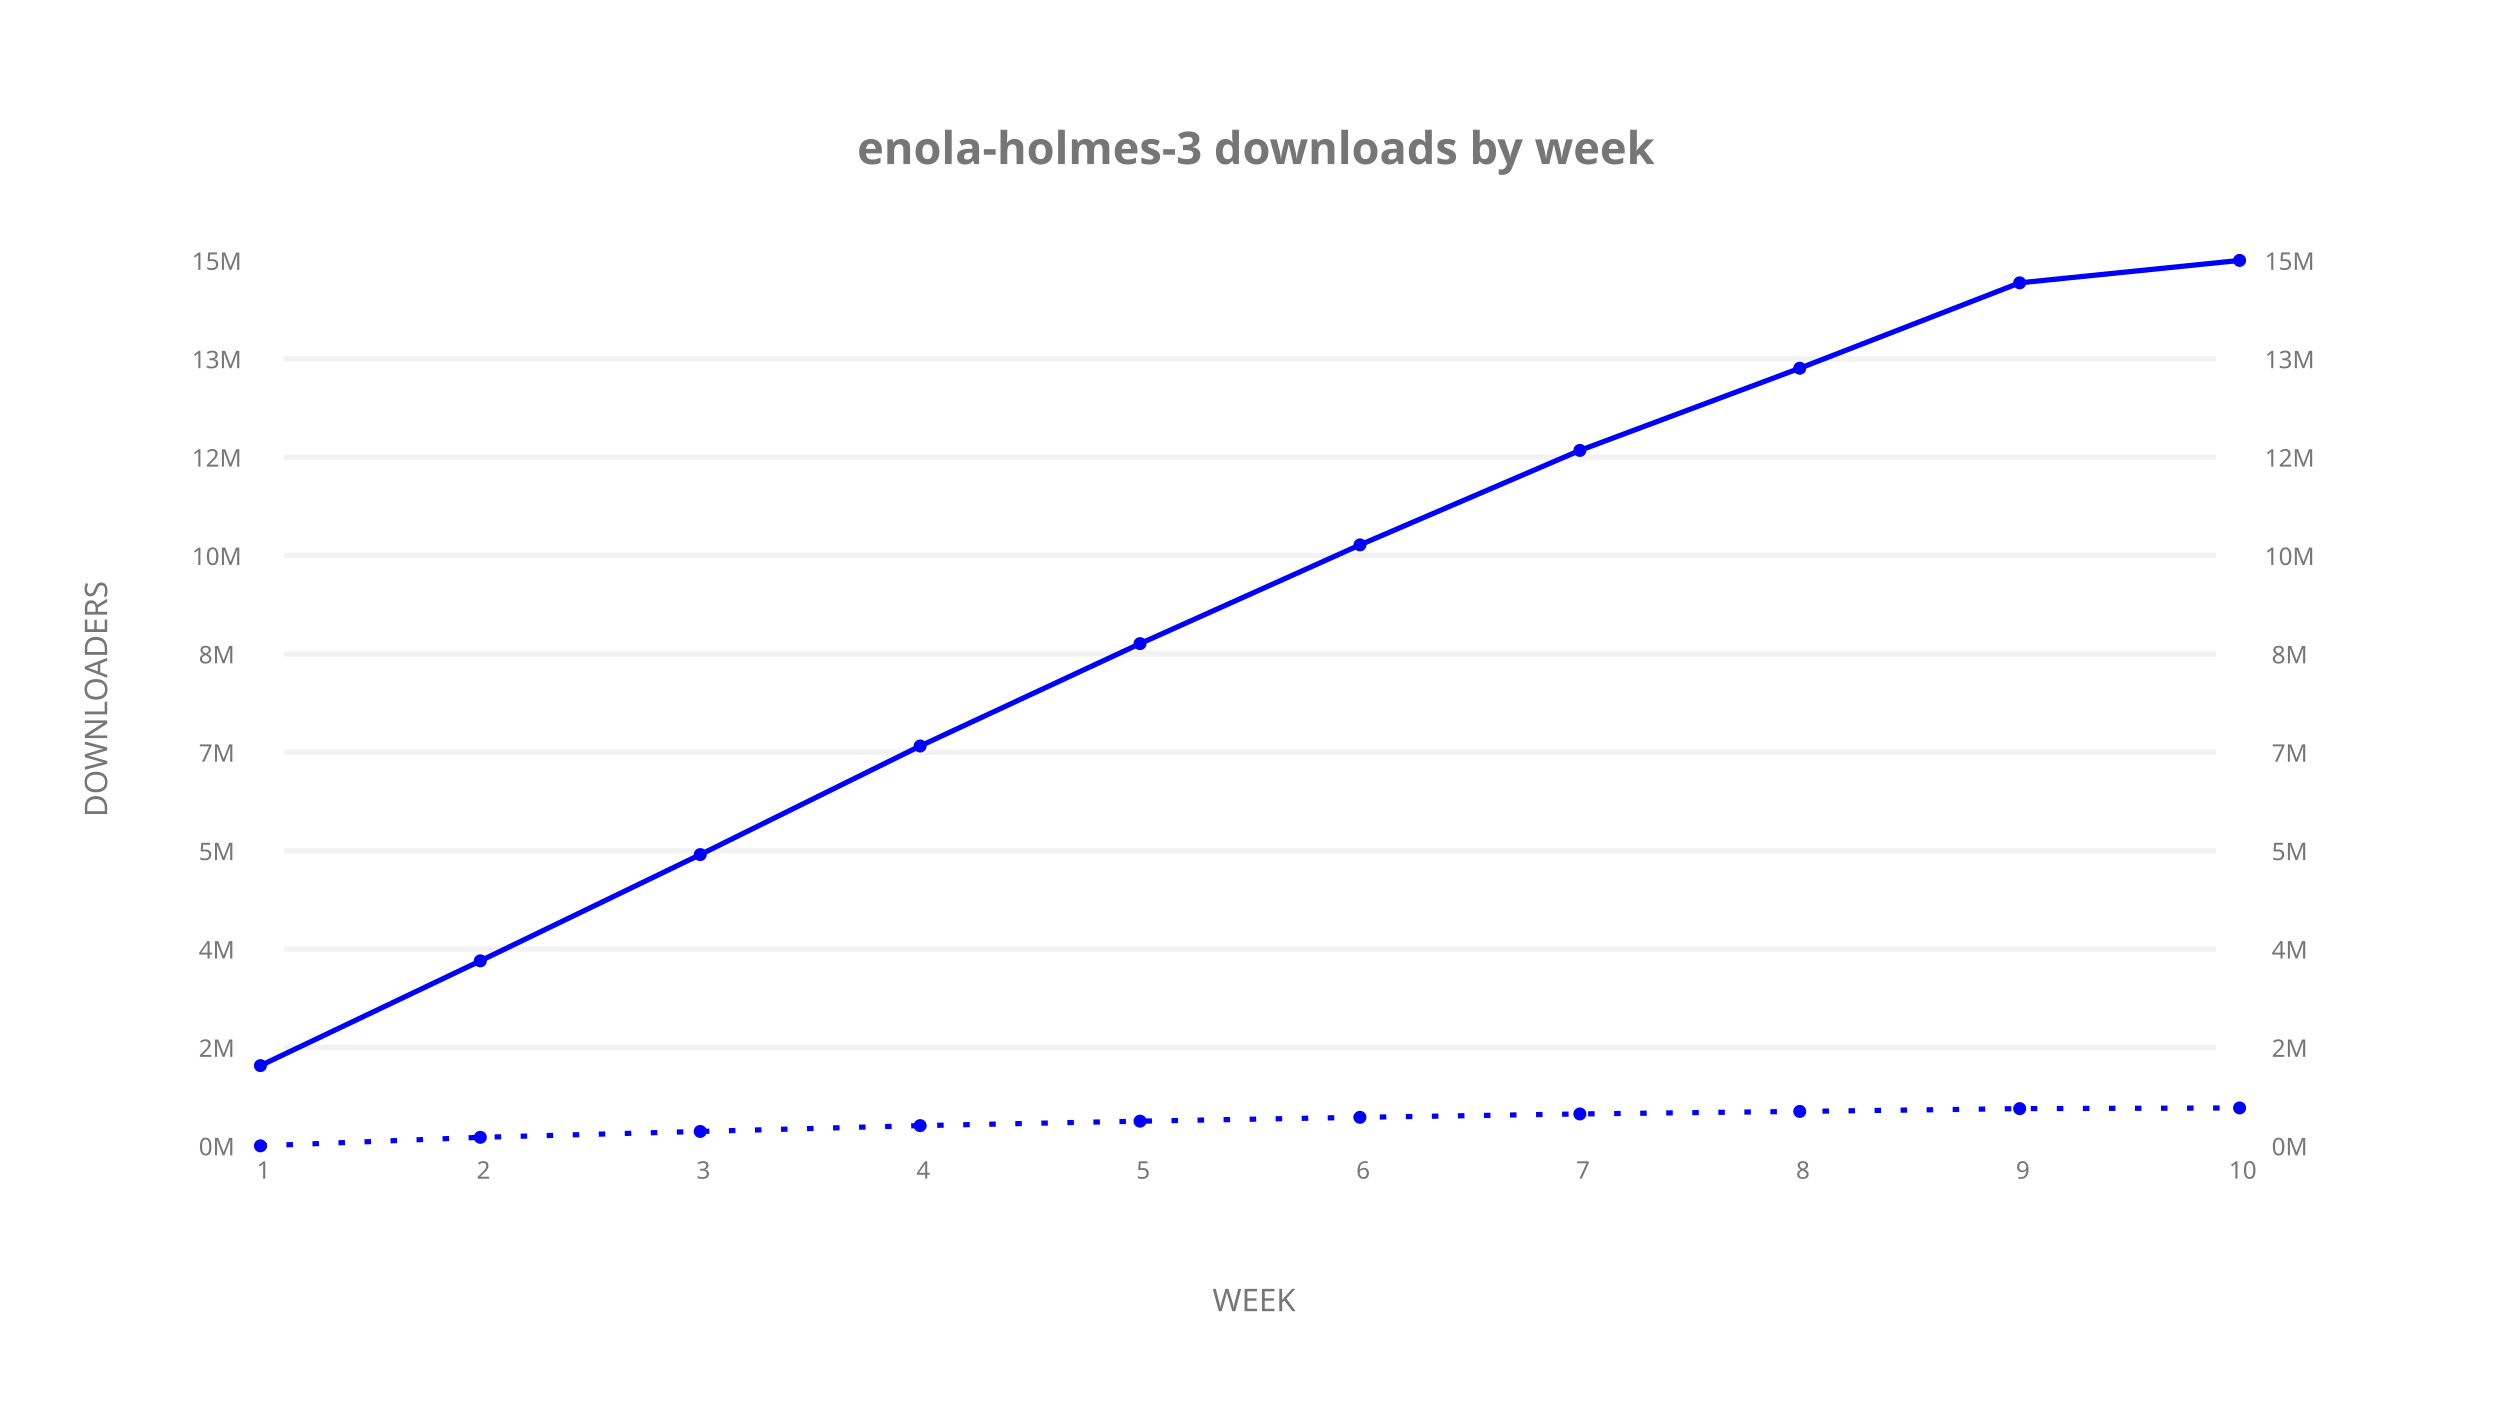
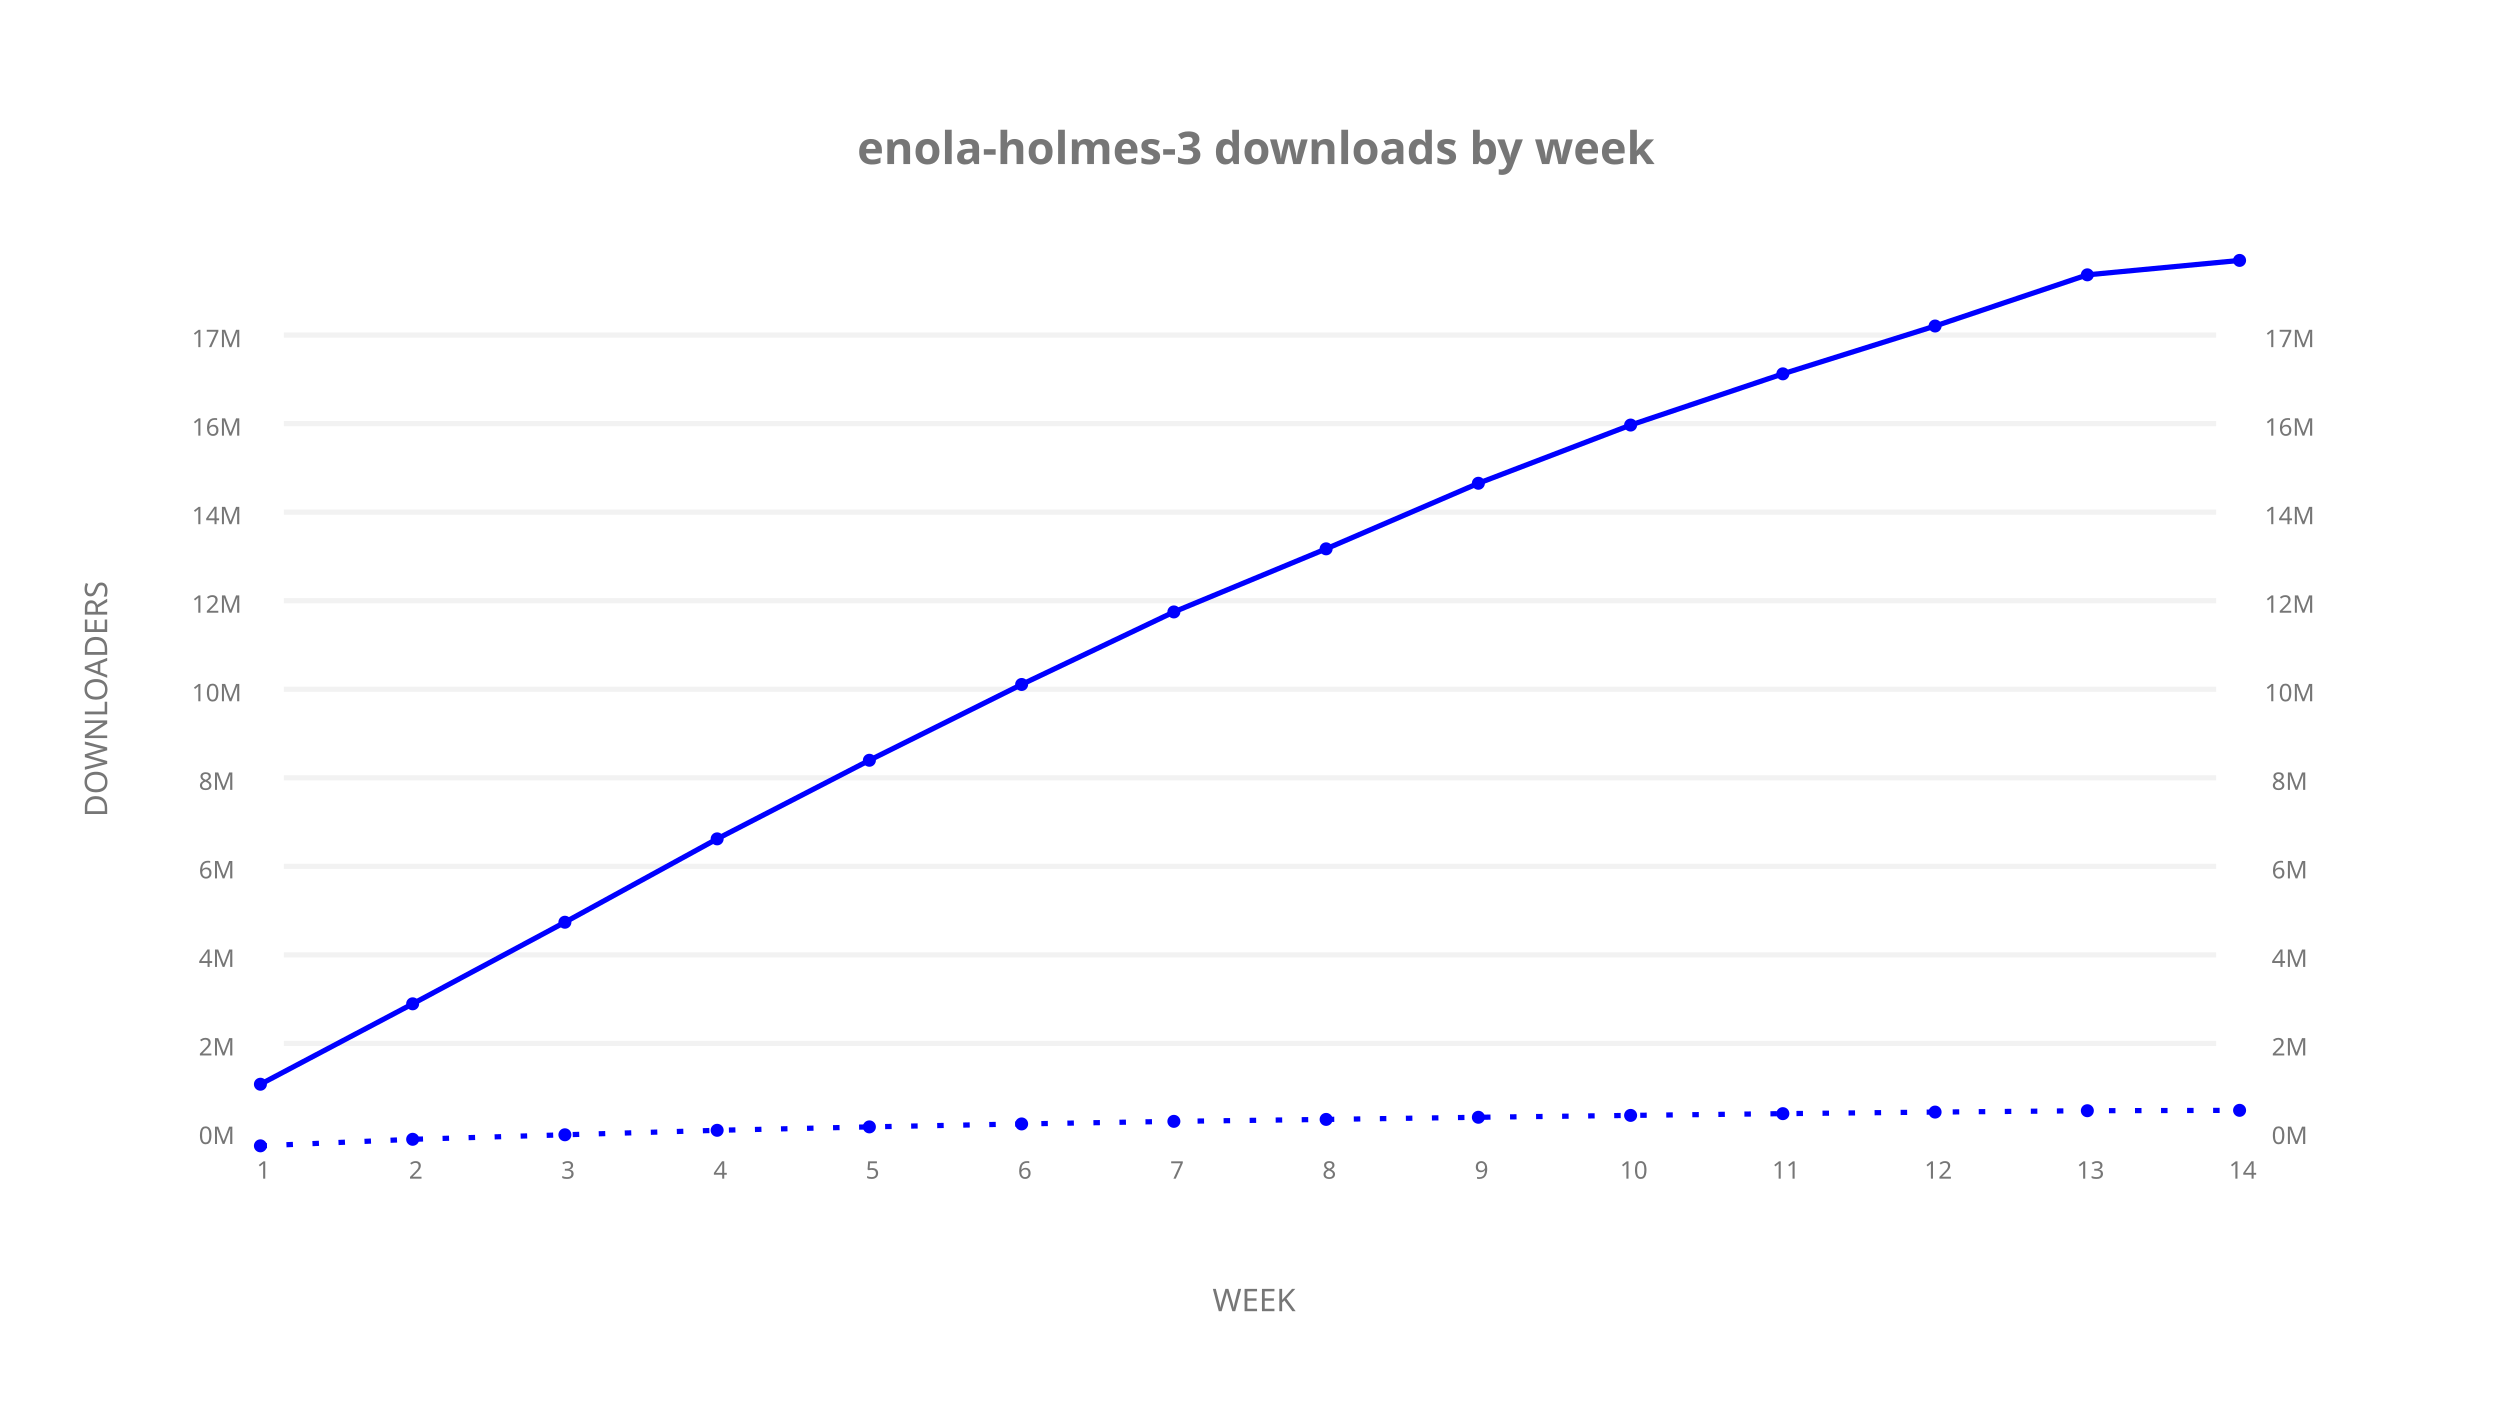
<svg xmlns="http://www.w3.org/2000/svg" xml:space="preserve" id="enola-holmes-3-downloads-by-week-enola-holmes-3-week" x="0px" y="0px" width="1920px" height="1080px" viewBox="0 0 1920 1080" enable-background="new 0 0 1920 1080" role="img">
  <g id="annotations">
    <text x="960" y="126" font-family="Atkinson Hyperlegible" font-size="26pt" text-anchor="middle" text-align="center" font-weight="600" font-style="normal" style="fill:rgb(118,118,118); fill-opacity:1; stroke:rgb(118,118,118); stroke-opacity:0; stroke-width:0.5"> enola-holmes-3 downloads by week</text>
    <g id="axes-lines">
      <text x="960" y="1007" font-family="Atkinson Hyperlegible" font-size="18pt" text-anchor="middle" text-align="center" font-weight="500" font-style="normal" style="fill:rgb(118,118,118); fill-opacity:1; stroke:rgb(118,118,118); stroke-opacity:0; stroke-width:0.5"> WEEK</text>
      <text x="73" y="540" font-family="Atkinson Hyperlegible" font-size="18pt" text-anchor="middle" text-align="center" dominant-baseline="central" font-weight="500" font-style="normal" style="fill:rgb(118,118,118); fill-opacity:1; stroke:rgb(118,118,118); stroke-opacity:0; stroke-width:0.5" transform="rotate(-90,73,540)"> DOWNLOADERS</text>
    </g>
    <g id="tic-y-label-lines">
-       <line x1="218" y1="804.444" x2="1702" y2="804.444" style="fill:rgb(0,0,255); fill-opacity:0; stroke:rgb(242,242,242); stroke-opacity:1; stroke-width:4" />
-       <line x1="218" y1="728.889" x2="1702" y2="728.889" style="fill:rgb(0,0,255); fill-opacity:0; stroke:rgb(242,242,242); stroke-opacity:1; stroke-width:4" />
-       <line x1="218" y1="653.333" x2="1702" y2="653.333" style="fill:rgb(0,0,255); fill-opacity:0; stroke:rgb(242,242,242); stroke-opacity:1; stroke-width:4" />
-       <line x1="218" y1="577.778" x2="1702" y2="577.778" style="fill:rgb(0,0,255); fill-opacity:0; stroke:rgb(242,242,242); stroke-opacity:1; stroke-width:4" />
-       <line x1="218" y1="502.222" x2="1702" y2="502.222" style="fill:rgb(0,0,255); fill-opacity:0; stroke:rgb(242,242,242); stroke-opacity:1; stroke-width:4" />
-       <line x1="218" y1="426.667" x2="1702" y2="426.667" style="fill:rgb(0,0,255); fill-opacity:0; stroke:rgb(242,242,242); stroke-opacity:1; stroke-width:4" />
-       <line x1="218" y1="351.111" x2="1702" y2="351.111" style="fill:rgb(0,0,255); fill-opacity:0; stroke:rgb(242,242,242); stroke-opacity:1; stroke-width:4" />
-       <line x1="218" y1="275.556" x2="1702" y2="275.556" style="fill:rgb(0,0,255); fill-opacity:0; stroke:rgb(242,242,242); stroke-opacity:1; stroke-width:4" />
+       <line x1="218" y1="801.354" x2="1702" y2="801.354" style="fill:rgb(0,0,255); fill-opacity:0; stroke:rgb(242,242,242); stroke-opacity:1; stroke-width:4" />
+       <line x1="218" y1="733.354" x2="1702" y2="733.354" style="fill:rgb(0,0,255); fill-opacity:0; stroke:rgb(242,242,242); stroke-opacity:1; stroke-width:4" />
+       <line x1="218" y1="665.354" x2="1702" y2="665.354" style="fill:rgb(0,0,255); fill-opacity:0; stroke:rgb(242,242,242); stroke-opacity:1; stroke-width:4" />
+       <line x1="218" y1="597.354" x2="1702" y2="597.354" style="fill:rgb(0,0,255); fill-opacity:0; stroke:rgb(242,242,242); stroke-opacity:1; stroke-width:4" />
+       <line x1="218" y1="529.354" x2="1702" y2="529.354" style="fill:rgb(0,0,255); fill-opacity:0; stroke:rgb(242,242,242); stroke-opacity:1; stroke-width:4" />
+       <line x1="218" y1="461.354" x2="1702" y2="461.354" style="fill:rgb(0,0,255); fill-opacity:0; stroke:rgb(242,242,242); stroke-opacity:1; stroke-width:4" />
+       <line x1="218" y1="393.354" x2="1702" y2="393.354" style="fill:rgb(0,0,255); fill-opacity:0; stroke:rgb(242,242,242); stroke-opacity:1; stroke-width:4" />
+       <line x1="218" y1="325.354" x2="1702" y2="325.354" style="fill:rgb(0,0,255); fill-opacity:0; stroke:rgb(242,242,242); stroke-opacity:1; stroke-width:4" />
+       <line x1="218" y1="257.354" x2="1702" y2="257.354" style="fill:rgb(0,0,255); fill-opacity:0; stroke:rgb(242,242,242); stroke-opacity:1; stroke-width:4" />
    </g>
    <g id="tic-x-labels">
      <text x="200" y="898" font-family="Atkinson Hyperlegible" font-size="14pt" text-anchor="middle" text-align="center" dominant-baseline="central" font-weight="400" font-style="normal" style="fill:rgb(118,118,118); fill-opacity:1; stroke:rgb(118,118,118); stroke-opacity:0; stroke-width:0.5"> 1</text>
-       <text x="368.889" y="898" font-family="Atkinson Hyperlegible" font-size="14pt" text-anchor="middle" text-align="center" dominant-baseline="central" font-weight="400" font-style="normal" style="fill:rgb(118,118,118); fill-opacity:1; stroke:rgb(118,118,118); stroke-opacity:0; stroke-width:0.5"> 2</text>
-       <text x="537.778" y="898" font-family="Atkinson Hyperlegible" font-size="14pt" text-anchor="middle" text-align="center" dominant-baseline="central" font-weight="400" font-style="normal" style="fill:rgb(118,118,118); fill-opacity:1; stroke:rgb(118,118,118); stroke-opacity:0; stroke-width:0.5"> 3</text>
-       <text x="706.667" y="898" font-family="Atkinson Hyperlegible" font-size="14pt" text-anchor="middle" text-align="center" dominant-baseline="central" font-weight="400" font-style="normal" style="fill:rgb(118,118,118); fill-opacity:1; stroke:rgb(118,118,118); stroke-opacity:0; stroke-width:0.5"> 4</text>
-       <text x="875.556" y="898" font-family="Atkinson Hyperlegible" font-size="14pt" text-anchor="middle" text-align="center" dominant-baseline="central" font-weight="400" font-style="normal" style="fill:rgb(118,118,118); fill-opacity:1; stroke:rgb(118,118,118); stroke-opacity:0; stroke-width:0.5"> 5</text>
-       <text x="1044.444" y="898" font-family="Atkinson Hyperlegible" font-size="14pt" text-anchor="middle" text-align="center" dominant-baseline="central" font-weight="400" font-style="normal" style="fill:rgb(118,118,118); fill-opacity:1; stroke:rgb(118,118,118); stroke-opacity:0; stroke-width:0.5"> 6</text>
-       <text x="1213.333" y="898" font-family="Atkinson Hyperlegible" font-size="14pt" text-anchor="middle" text-align="center" dominant-baseline="central" font-weight="400" font-style="normal" style="fill:rgb(118,118,118); fill-opacity:1; stroke:rgb(118,118,118); stroke-opacity:0; stroke-width:0.5"> 7</text>
-       <text x="1382.222" y="898" font-family="Atkinson Hyperlegible" font-size="14pt" text-anchor="middle" text-align="center" dominant-baseline="central" font-weight="400" font-style="normal" style="fill:rgb(118,118,118); fill-opacity:1; stroke:rgb(118,118,118); stroke-opacity:0; stroke-width:0.5"> 8</text>
-       <text x="1551.111" y="898" font-family="Atkinson Hyperlegible" font-size="14pt" text-anchor="middle" text-align="center" dominant-baseline="central" font-weight="400" font-style="normal" style="fill:rgb(118,118,118); fill-opacity:1; stroke:rgb(118,118,118); stroke-opacity:0; stroke-width:0.5"> 9</text>
-       <text x="1720" y="898" font-family="Atkinson Hyperlegible" font-size="14pt" text-anchor="middle" text-align="center" dominant-baseline="central" font-weight="400" font-style="normal" style="fill:rgb(118,118,118); fill-opacity:1; stroke:rgb(118,118,118); stroke-opacity:0; stroke-width:0.5"> 10</text>
+       <text x="316.923" y="898" font-family="Atkinson Hyperlegible" font-size="14pt" text-anchor="middle" text-align="center" dominant-baseline="central" font-weight="400" font-style="normal" style="fill:rgb(118,118,118); fill-opacity:1; stroke:rgb(118,118,118); stroke-opacity:0; stroke-width:0.5"> 2</text>
+       <text x="433.846" y="898" font-family="Atkinson Hyperlegible" font-size="14pt" text-anchor="middle" text-align="center" dominant-baseline="central" font-weight="400" font-style="normal" style="fill:rgb(118,118,118); fill-opacity:1; stroke:rgb(118,118,118); stroke-opacity:0; stroke-width:0.5"> 3</text>
+       <text x="550.769" y="898" font-family="Atkinson Hyperlegible" font-size="14pt" text-anchor="middle" text-align="center" dominant-baseline="central" font-weight="400" font-style="normal" style="fill:rgb(118,118,118); fill-opacity:1; stroke:rgb(118,118,118); stroke-opacity:0; stroke-width:0.5"> 4</text>
+       <text x="667.692" y="898" font-family="Atkinson Hyperlegible" font-size="14pt" text-anchor="middle" text-align="center" dominant-baseline="central" font-weight="400" font-style="normal" style="fill:rgb(118,118,118); fill-opacity:1; stroke:rgb(118,118,118); stroke-opacity:0; stroke-width:0.5"> 5</text>
+       <text x="784.615" y="898" font-family="Atkinson Hyperlegible" font-size="14pt" text-anchor="middle" text-align="center" dominant-baseline="central" font-weight="400" font-style="normal" style="fill:rgb(118,118,118); fill-opacity:1; stroke:rgb(118,118,118); stroke-opacity:0; stroke-width:0.5"> 6</text>
+       <text x="901.538" y="898" font-family="Atkinson Hyperlegible" font-size="14pt" text-anchor="middle" text-align="center" dominant-baseline="central" font-weight="400" font-style="normal" style="fill:rgb(118,118,118); fill-opacity:1; stroke:rgb(118,118,118); stroke-opacity:0; stroke-width:0.5"> 7</text>
+       <text x="1018.462" y="898" font-family="Atkinson Hyperlegible" font-size="14pt" text-anchor="middle" text-align="center" dominant-baseline="central" font-weight="400" font-style="normal" style="fill:rgb(118,118,118); fill-opacity:1; stroke:rgb(118,118,118); stroke-opacity:0; stroke-width:0.5"> 8</text>
+       <text x="1135.385" y="898" font-family="Atkinson Hyperlegible" font-size="14pt" text-anchor="middle" text-align="center" dominant-baseline="central" font-weight="400" font-style="normal" style="fill:rgb(118,118,118); fill-opacity:1; stroke:rgb(118,118,118); stroke-opacity:0; stroke-width:0.5"> 9</text>
+       <text x="1252.308" y="898" font-family="Atkinson Hyperlegible" font-size="14pt" text-anchor="middle" text-align="center" dominant-baseline="central" font-weight="400" font-style="normal" style="fill:rgb(118,118,118); fill-opacity:1; stroke:rgb(118,118,118); stroke-opacity:0; stroke-width:0.5"> 10</text>
+       <text x="1369.231" y="898" font-family="Atkinson Hyperlegible" font-size="14pt" text-anchor="middle" text-align="center" dominant-baseline="central" font-weight="400" font-style="normal" style="fill:rgb(118,118,118); fill-opacity:1; stroke:rgb(118,118,118); stroke-opacity:0; stroke-width:0.5"> 11</text>
+       <text x="1486.154" y="898" font-family="Atkinson Hyperlegible" font-size="14pt" text-anchor="middle" text-align="center" dominant-baseline="central" font-weight="400" font-style="normal" style="fill:rgb(118,118,118); fill-opacity:1; stroke:rgb(118,118,118); stroke-opacity:0; stroke-width:0.5"> 12</text>
+       <text x="1603.077" y="898" font-family="Atkinson Hyperlegible" font-size="14pt" text-anchor="middle" text-align="center" dominant-baseline="central" font-weight="400" font-style="normal" style="fill:rgb(118,118,118); fill-opacity:1; stroke:rgb(118,118,118); stroke-opacity:0; stroke-width:0.5"> 13</text>
+       <text x="1720" y="898" font-family="Atkinson Hyperlegible" font-size="14pt" text-anchor="middle" text-align="center" dominant-baseline="central" font-weight="400" font-style="normal" style="fill:rgb(118,118,118); fill-opacity:1; stroke:rgb(118,118,118); stroke-opacity:0; stroke-width:0.5"> 14</text>
    </g>
    <g id="tic-y-labels">
-       <text x="164" y="880" font-family="Atkinson Hyperlegible" font-size="14pt" text-anchor="middle" text-align="center" dominant-baseline="central" font-weight="400" font-style="normal" style="fill:rgb(118,118,118); fill-opacity:1; stroke:rgb(118,118,118); stroke-opacity:0; stroke-width:0.5"> 0M</text>
-       <text x="1756" y="880" font-family="Atkinson Hyperlegible" font-size="14pt" text-anchor="middle" text-align="center" dominant-baseline="central" font-weight="400" font-style="normal" style="fill:rgb(118,118,118); fill-opacity:1; stroke:rgb(118,118,118); stroke-opacity:0; stroke-width:0.5"> 0M</text>
-       <text x="164" y="804.444" font-family="Atkinson Hyperlegible" font-size="14pt" text-anchor="middle" text-align="center" dominant-baseline="central" font-weight="400" font-style="normal" style="fill:rgb(118,118,118); fill-opacity:1; stroke:rgb(118,118,118); stroke-opacity:0; stroke-width:0.5"> 2M</text>
-       <text x="1756" y="804.444" font-family="Atkinson Hyperlegible" font-size="14pt" text-anchor="middle" text-align="center" dominant-baseline="central" font-weight="400" font-style="normal" style="fill:rgb(118,118,118); fill-opacity:1; stroke:rgb(118,118,118); stroke-opacity:0; stroke-width:0.5"> 2M</text>
-       <text x="164" y="728.889" font-family="Atkinson Hyperlegible" font-size="14pt" text-anchor="middle" text-align="center" dominant-baseline="central" font-weight="400" font-style="normal" style="fill:rgb(118,118,118); fill-opacity:1; stroke:rgb(118,118,118); stroke-opacity:0; stroke-width:0.5"> 4M</text>
-       <text x="1756" y="728.889" font-family="Atkinson Hyperlegible" font-size="14pt" text-anchor="middle" text-align="center" dominant-baseline="central" font-weight="400" font-style="normal" style="fill:rgb(118,118,118); fill-opacity:1; stroke:rgb(118,118,118); stroke-opacity:0; stroke-width:0.5"> 4M</text>
-       <text x="164" y="653.333" font-family="Atkinson Hyperlegible" font-size="14pt" text-anchor="middle" text-align="center" dominant-baseline="central" font-weight="400" font-style="normal" style="fill:rgb(118,118,118); fill-opacity:1; stroke:rgb(118,118,118); stroke-opacity:0; stroke-width:0.5"> 5M</text>
-       <text x="1756" y="653.333" font-family="Atkinson Hyperlegible" font-size="14pt" text-anchor="middle" text-align="center" dominant-baseline="central" font-weight="400" font-style="normal" style="fill:rgb(118,118,118); fill-opacity:1; stroke:rgb(118,118,118); stroke-opacity:0; stroke-width:0.5"> 5M</text>
-       <text x="164" y="577.778" font-family="Atkinson Hyperlegible" font-size="14pt" text-anchor="middle" text-align="center" dominant-baseline="central" font-weight="400" font-style="normal" style="fill:rgb(118,118,118); fill-opacity:1; stroke:rgb(118,118,118); stroke-opacity:0; stroke-width:0.5"> 7M</text>
-       <text x="1756" y="577.778" font-family="Atkinson Hyperlegible" font-size="14pt" text-anchor="middle" text-align="center" dominant-baseline="central" font-weight="400" font-style="normal" style="fill:rgb(118,118,118); fill-opacity:1; stroke:rgb(118,118,118); stroke-opacity:0; stroke-width:0.5"> 7M</text>
-       <text x="164" y="502.222" font-family="Atkinson Hyperlegible" font-size="14pt" text-anchor="middle" text-align="center" dominant-baseline="central" font-weight="400" font-style="normal" style="fill:rgb(118,118,118); fill-opacity:1; stroke:rgb(118,118,118); stroke-opacity:0; stroke-width:0.5"> 8M</text>
-       <text x="1756" y="502.222" font-family="Atkinson Hyperlegible" font-size="14pt" text-anchor="middle" text-align="center" dominant-baseline="central" font-weight="400" font-style="normal" style="fill:rgb(118,118,118); fill-opacity:1; stroke:rgb(118,118,118); stroke-opacity:0; stroke-width:0.5"> 8M</text>
-       <text x="164" y="426.667" font-family="Atkinson Hyperlegible" font-size="14pt" text-anchor="middle" text-align="center" dominant-baseline="central" font-weight="400" font-style="normal" style="fill:rgb(118,118,118); fill-opacity:1; stroke:rgb(118,118,118); stroke-opacity:0; stroke-width:0.5"> 10M</text>
-       <text x="1756" y="426.667" font-family="Atkinson Hyperlegible" font-size="14pt" text-anchor="middle" text-align="center" dominant-baseline="central" font-weight="400" font-style="normal" style="fill:rgb(118,118,118); fill-opacity:1; stroke:rgb(118,118,118); stroke-opacity:0; stroke-width:0.5"> 10M</text>
-       <text x="164" y="351.111" font-family="Atkinson Hyperlegible" font-size="14pt" text-anchor="middle" text-align="center" dominant-baseline="central" font-weight="400" font-style="normal" style="fill:rgb(118,118,118); fill-opacity:1; stroke:rgb(118,118,118); stroke-opacity:0; stroke-width:0.5"> 12M</text>
-       <text x="1756" y="351.111" font-family="Atkinson Hyperlegible" font-size="14pt" text-anchor="middle" text-align="center" dominant-baseline="central" font-weight="400" font-style="normal" style="fill:rgb(118,118,118); fill-opacity:1; stroke:rgb(118,118,118); stroke-opacity:0; stroke-width:0.5"> 12M</text>
-       <text x="164" y="275.556" font-family="Atkinson Hyperlegible" font-size="14pt" text-anchor="middle" text-align="center" dominant-baseline="central" font-weight="400" font-style="normal" style="fill:rgb(118,118,118); fill-opacity:1; stroke:rgb(118,118,118); stroke-opacity:0; stroke-width:0.5"> 13M</text>
-       <text x="1756" y="275.556" font-family="Atkinson Hyperlegible" font-size="14pt" text-anchor="middle" text-align="center" dominant-baseline="central" font-weight="400" font-style="normal" style="fill:rgb(118,118,118); fill-opacity:1; stroke:rgb(118,118,118); stroke-opacity:0; stroke-width:0.5"> 13M</text>
-       <text x="164" y="200" font-family="Atkinson Hyperlegible" font-size="14pt" text-anchor="middle" text-align="center" dominant-baseline="central" font-weight="400" font-style="normal" style="fill:rgb(118,118,118); fill-opacity:1; stroke:rgb(118,118,118); stroke-opacity:0; stroke-width:0.5"> 15M</text>
-       <text x="1756" y="200" font-family="Atkinson Hyperlegible" font-size="14pt" text-anchor="middle" text-align="center" dominant-baseline="central" font-weight="400" font-style="normal" style="fill:rgb(118,118,118); fill-opacity:1; stroke:rgb(118,118,118); stroke-opacity:0; stroke-width:0.5"> 15M</text>
+       <text x="164" y="871.354" font-family="Atkinson Hyperlegible" font-size="14pt" text-anchor="middle" text-align="center" dominant-baseline="central" font-weight="400" font-style="normal" style="fill:rgb(118,118,118); fill-opacity:1; stroke:rgb(118,118,118); stroke-opacity:0; stroke-width:0.5"> 0M</text>
+       <text x="1756" y="871.354" font-family="Atkinson Hyperlegible" font-size="14pt" text-anchor="middle" text-align="center" dominant-baseline="central" font-weight="400" font-style="normal" style="fill:rgb(118,118,118); fill-opacity:1; stroke:rgb(118,118,118); stroke-opacity:0; stroke-width:0.5"> 0M</text>
+       <text x="164" y="803.354" font-family="Atkinson Hyperlegible" font-size="14pt" text-anchor="middle" text-align="center" dominant-baseline="central" font-weight="400" font-style="normal" style="fill:rgb(118,118,118); fill-opacity:1; stroke:rgb(118,118,118); stroke-opacity:0; stroke-width:0.5"> 2M</text>
+       <text x="1756" y="803.354" font-family="Atkinson Hyperlegible" font-size="14pt" text-anchor="middle" text-align="center" dominant-baseline="central" font-weight="400" font-style="normal" style="fill:rgb(118,118,118); fill-opacity:1; stroke:rgb(118,118,118); stroke-opacity:0; stroke-width:0.5"> 2M</text>
+       <text x="164" y="735.354" font-family="Atkinson Hyperlegible" font-size="14pt" text-anchor="middle" text-align="center" dominant-baseline="central" font-weight="400" font-style="normal" style="fill:rgb(118,118,118); fill-opacity:1; stroke:rgb(118,118,118); stroke-opacity:0; stroke-width:0.5"> 4M</text>
+       <text x="1756" y="735.354" font-family="Atkinson Hyperlegible" font-size="14pt" text-anchor="middle" text-align="center" dominant-baseline="central" font-weight="400" font-style="normal" style="fill:rgb(118,118,118); fill-opacity:1; stroke:rgb(118,118,118); stroke-opacity:0; stroke-width:0.5"> 4M</text>
+       <text x="164" y="667.354" font-family="Atkinson Hyperlegible" font-size="14pt" text-anchor="middle" text-align="center" dominant-baseline="central" font-weight="400" font-style="normal" style="fill:rgb(118,118,118); fill-opacity:1; stroke:rgb(118,118,118); stroke-opacity:0; stroke-width:0.5"> 6M</text>
+       <text x="1756" y="667.354" font-family="Atkinson Hyperlegible" font-size="14pt" text-anchor="middle" text-align="center" dominant-baseline="central" font-weight="400" font-style="normal" style="fill:rgb(118,118,118); fill-opacity:1; stroke:rgb(118,118,118); stroke-opacity:0; stroke-width:0.5"> 6M</text>
+       <text x="164" y="599.354" font-family="Atkinson Hyperlegible" font-size="14pt" text-anchor="middle" text-align="center" dominant-baseline="central" font-weight="400" font-style="normal" style="fill:rgb(118,118,118); fill-opacity:1; stroke:rgb(118,118,118); stroke-opacity:0; stroke-width:0.5"> 8M</text>
+       <text x="1756" y="599.354" font-family="Atkinson Hyperlegible" font-size="14pt" text-anchor="middle" text-align="center" dominant-baseline="central" font-weight="400" font-style="normal" style="fill:rgb(118,118,118); fill-opacity:1; stroke:rgb(118,118,118); stroke-opacity:0; stroke-width:0.5"> 8M</text>
+       <text x="164" y="531.354" font-family="Atkinson Hyperlegible" font-size="14pt" text-anchor="middle" text-align="center" dominant-baseline="central" font-weight="400" font-style="normal" style="fill:rgb(118,118,118); fill-opacity:1; stroke:rgb(118,118,118); stroke-opacity:0; stroke-width:0.5"> 10M</text>
+       <text x="1756" y="531.354" font-family="Atkinson Hyperlegible" font-size="14pt" text-anchor="middle" text-align="center" dominant-baseline="central" font-weight="400" font-style="normal" style="fill:rgb(118,118,118); fill-opacity:1; stroke:rgb(118,118,118); stroke-opacity:0; stroke-width:0.5"> 10M</text>
+       <text x="164" y="463.354" font-family="Atkinson Hyperlegible" font-size="14pt" text-anchor="middle" text-align="center" dominant-baseline="central" font-weight="400" font-style="normal" style="fill:rgb(118,118,118); fill-opacity:1; stroke:rgb(118,118,118); stroke-opacity:0; stroke-width:0.5"> 12M</text>
+       <text x="1756" y="463.354" font-family="Atkinson Hyperlegible" font-size="14pt" text-anchor="middle" text-align="center" dominant-baseline="central" font-weight="400" font-style="normal" style="fill:rgb(118,118,118); fill-opacity:1; stroke:rgb(118,118,118); stroke-opacity:0; stroke-width:0.5"> 12M</text>
+       <text x="164" y="395.354" font-family="Atkinson Hyperlegible" font-size="14pt" text-anchor="middle" text-align="center" dominant-baseline="central" font-weight="400" font-style="normal" style="fill:rgb(118,118,118); fill-opacity:1; stroke:rgb(118,118,118); stroke-opacity:0; stroke-width:0.5"> 14M</text>
+       <text x="1756" y="395.354" font-family="Atkinson Hyperlegible" font-size="14pt" text-anchor="middle" text-align="center" dominant-baseline="central" font-weight="400" font-style="normal" style="fill:rgb(118,118,118); fill-opacity:1; stroke:rgb(118,118,118); stroke-opacity:0; stroke-width:0.5"> 14M</text>
+       <text x="164" y="327.354" font-family="Atkinson Hyperlegible" font-size="14pt" text-anchor="middle" text-align="center" dominant-baseline="central" font-weight="400" font-style="normal" style="fill:rgb(118,118,118); fill-opacity:1; stroke:rgb(118,118,118); stroke-opacity:0; stroke-width:0.5"> 16M</text>
+       <text x="1756" y="327.354" font-family="Atkinson Hyperlegible" font-size="14pt" text-anchor="middle" text-align="center" dominant-baseline="central" font-weight="400" font-style="normal" style="fill:rgb(118,118,118); fill-opacity:1; stroke:rgb(118,118,118); stroke-opacity:0; stroke-width:0.5"> 16M</text>
+       <text x="164" y="259.354" font-family="Atkinson Hyperlegible" font-size="14pt" text-anchor="middle" text-align="center" dominant-baseline="central" font-weight="400" font-style="normal" style="fill:rgb(118,118,118); fill-opacity:1; stroke:rgb(118,118,118); stroke-opacity:0; stroke-width:0.5"> 17M</text>
+       <text x="1756" y="259.354" font-family="Atkinson Hyperlegible" font-size="14pt" text-anchor="middle" text-align="center" dominant-baseline="central" font-weight="400" font-style="normal" style="fill:rgb(118,118,118); fill-opacity:1; stroke:rgb(118,118,118); stroke-opacity:0; stroke-width:0.5"> 17M</text>
    </g>
  </g>
  <g id="polyline-enola-holmes-3 downloads by week">
-     <polyline points="200,818.39 368.889,737.933 537.778,656.331 706.667,572.927 875.556,494.308 1044.44,418.485 1213.33,345.922 1382.22,282.794 1551.11,217.216 1720,200 " style="fill:rgb(0,0,255); fill-opacity:0; stroke:rgb(0,0,255); stroke-opacity:1; stroke-width:4" />
+     <polyline points="200,832.699 316.923,770.929 433.846,708.28 550.769,644.248 667.692,583.889 784.615,525.676 901.538,469.967 1018.46,421.501 1135.38,371.154 1252.31,326.442 1369.23,287.109 1486.15,250.381 1603.08,211.071 1720,200 " style="fill:rgb(0,0,255); fill-opacity:0; stroke:rgb(0,0,255); stroke-opacity:1; stroke-width:4" />
  </g>
  <g id="markers-enola-holmes-3 downloads by week">
-     <circle cx="200" cy="818.39" r="5" style="fill:rgb(0,0,255); fill-opacity:1; stroke:rgb(0,0,255); stroke-opacity:0; stroke-width:4">
+     <circle cx="200" cy="832.699" r="5" style="fill:rgb(0,0,255); fill-opacity:1; stroke:rgb(0,0,255); stroke-opacity:0; stroke-width:4">
</circle>
-     <circle cx="368.889" cy="737.933" r="5" style="fill:rgb(0,0,255); fill-opacity:1; stroke:rgb(0,0,255); stroke-opacity:0; stroke-width:4">
+     <circle cx="316.923" cy="770.929" r="5" style="fill:rgb(0,0,255); fill-opacity:1; stroke:rgb(0,0,255); stroke-opacity:0; stroke-width:4">
</circle>
-     <circle cx="537.778" cy="656.331" r="5" style="fill:rgb(0,0,255); fill-opacity:1; stroke:rgb(0,0,255); stroke-opacity:0; stroke-width:4">
+     <circle cx="433.846" cy="708.28" r="5" style="fill:rgb(0,0,255); fill-opacity:1; stroke:rgb(0,0,255); stroke-opacity:0; stroke-width:4">
</circle>
-     <circle cx="706.667" cy="572.927" r="5" style="fill:rgb(0,0,255); fill-opacity:1; stroke:rgb(0,0,255); stroke-opacity:0; stroke-width:4">
+     <circle cx="550.769" cy="644.248" r="5" style="fill:rgb(0,0,255); fill-opacity:1; stroke:rgb(0,0,255); stroke-opacity:0; stroke-width:4">
</circle>
-     <circle cx="875.556" cy="494.308" r="5" style="fill:rgb(0,0,255); fill-opacity:1; stroke:rgb(0,0,255); stroke-opacity:0; stroke-width:4">
+     <circle cx="667.692" cy="583.889" r="5" style="fill:rgb(0,0,255); fill-opacity:1; stroke:rgb(0,0,255); stroke-opacity:0; stroke-width:4">
</circle>
-     <circle cx="1044.444" cy="418.485" r="5" style="fill:rgb(0,0,255); fill-opacity:1; stroke:rgb(0,0,255); stroke-opacity:0; stroke-width:4">
+     <circle cx="784.615" cy="525.676" r="5" style="fill:rgb(0,0,255); fill-opacity:1; stroke:rgb(0,0,255); stroke-opacity:0; stroke-width:4">
</circle>
-     <circle cx="1213.333" cy="345.922" r="5" style="fill:rgb(0,0,255); fill-opacity:1; stroke:rgb(0,0,255); stroke-opacity:0; stroke-width:4">
+     <circle cx="901.538" cy="469.967" r="5" style="fill:rgb(0,0,255); fill-opacity:1; stroke:rgb(0,0,255); stroke-opacity:0; stroke-width:4">
</circle>
-     <circle cx="1382.222" cy="282.794" r="5" style="fill:rgb(0,0,255); fill-opacity:1; stroke:rgb(0,0,255); stroke-opacity:0; stroke-width:4">
+     <circle cx="1018.462" cy="421.501" r="5" style="fill:rgb(0,0,255); fill-opacity:1; stroke:rgb(0,0,255); stroke-opacity:0; stroke-width:4">
</circle>
-     <circle cx="1551.111" cy="217.216" r="5" style="fill:rgb(0,0,255); fill-opacity:1; stroke:rgb(0,0,255); stroke-opacity:0; stroke-width:4">
+     <circle cx="1135.385" cy="371.154" r="5" style="fill:rgb(0,0,255); fill-opacity:1; stroke:rgb(0,0,255); stroke-opacity:0; stroke-width:4">
+ </circle>
+     <circle cx="1252.308" cy="326.442" r="5" style="fill:rgb(0,0,255); fill-opacity:1; stroke:rgb(0,0,255); stroke-opacity:0; stroke-width:4">
+ </circle>
+     <circle cx="1369.231" cy="287.109" r="5" style="fill:rgb(0,0,255); fill-opacity:1; stroke:rgb(0,0,255); stroke-opacity:0; stroke-width:4">
+ </circle>
+     <circle cx="1486.154" cy="250.381" r="5" style="fill:rgb(0,0,255); fill-opacity:1; stroke:rgb(0,0,255); stroke-opacity:0; stroke-width:4">
+ </circle>
+     <circle cx="1603.077" cy="211.071" r="5" style="fill:rgb(0,0,255); fill-opacity:1; stroke:rgb(0,0,255); stroke-opacity:0; stroke-width:4">
</circle>
    <circle cx="1720" cy="200" r="5" style="fill:rgb(0,0,255); fill-opacity:1; stroke:rgb(0,0,255); stroke-opacity:0; stroke-width:4">
</circle>
  </g>
  <g id="polyline-enola-holmes-3 downloads by week uploaders">
-     <polyline points="200,880 368.889,873.468 537.778,868.947 706.667,864.477 875.556,861.049 1044.44,858.099 1213.33,855.517 1382.22,853.564 1551.11,851.435 1720,850.895 " stroke-dasharray="5 15" style="fill:rgb(0,0,255); fill-opacity:0; stroke:rgb(0,0,255); stroke-opacity:1; stroke-width:4" />
+     <polyline points="200,880 316.923,874.985 433.846,871.514 550.769,868.082 667.692,865.451 784.615,863.186 901.538,861.204 1018.46,859.704 1135.38,858.069 1252.31,856.633 1369.23,855.285 1486.15,854.079 1603.08,853.03 1720,852.74 " stroke-dasharray="5 15" style="fill:rgb(0,0,255); fill-opacity:0; stroke:rgb(0,0,255); stroke-opacity:1; stroke-width:4" />
  </g>
  <g id="markers-enola-holmes-3 downloads by week uploaders">
    <circle cx="200" cy="880" r="5" style="fill:rgb(0,0,255); fill-opacity:1; stroke:rgb(0,0,255); stroke-opacity:0; stroke-width:4">
</circle>
-     <circle cx="368.889" cy="873.468" r="5" style="fill:rgb(0,0,255); fill-opacity:1; stroke:rgb(0,0,255); stroke-opacity:0; stroke-width:4">
+     <circle cx="316.923" cy="874.985" r="5" style="fill:rgb(0,0,255); fill-opacity:1; stroke:rgb(0,0,255); stroke-opacity:0; stroke-width:4">
</circle>
-     <circle cx="537.778" cy="868.947" r="5" style="fill:rgb(0,0,255); fill-opacity:1; stroke:rgb(0,0,255); stroke-opacity:0; stroke-width:4">
+     <circle cx="433.846" cy="871.514" r="5" style="fill:rgb(0,0,255); fill-opacity:1; stroke:rgb(0,0,255); stroke-opacity:0; stroke-width:4">
</circle>
-     <circle cx="706.667" cy="864.477" r="5" style="fill:rgb(0,0,255); fill-opacity:1; stroke:rgb(0,0,255); stroke-opacity:0; stroke-width:4">
+     <circle cx="550.769" cy="868.082" r="5" style="fill:rgb(0,0,255); fill-opacity:1; stroke:rgb(0,0,255); stroke-opacity:0; stroke-width:4">
</circle>
-     <circle cx="875.556" cy="861.049" r="5" style="fill:rgb(0,0,255); fill-opacity:1; stroke:rgb(0,0,255); stroke-opacity:0; stroke-width:4">
+     <circle cx="667.692" cy="865.451" r="5" style="fill:rgb(0,0,255); fill-opacity:1; stroke:rgb(0,0,255); stroke-opacity:0; stroke-width:4">
</circle>
-     <circle cx="1044.444" cy="858.099" r="5" style="fill:rgb(0,0,255); fill-opacity:1; stroke:rgb(0,0,255); stroke-opacity:0; stroke-width:4">
+     <circle cx="784.615" cy="863.186" r="5" style="fill:rgb(0,0,255); fill-opacity:1; stroke:rgb(0,0,255); stroke-opacity:0; stroke-width:4">
</circle>
-     <circle cx="1213.333" cy="855.517" r="5" style="fill:rgb(0,0,255); fill-opacity:1; stroke:rgb(0,0,255); stroke-opacity:0; stroke-width:4">
+     <circle cx="901.538" cy="861.204" r="5" style="fill:rgb(0,0,255); fill-opacity:1; stroke:rgb(0,0,255); stroke-opacity:0; stroke-width:4">
</circle>
-     <circle cx="1382.222" cy="853.564" r="5" style="fill:rgb(0,0,255); fill-opacity:1; stroke:rgb(0,0,255); stroke-opacity:0; stroke-width:4">
+     <circle cx="1018.462" cy="859.704" r="5" style="fill:rgb(0,0,255); fill-opacity:1; stroke:rgb(0,0,255); stroke-opacity:0; stroke-width:4">
</circle>
-     <circle cx="1551.111" cy="851.435" r="5" style="fill:rgb(0,0,255); fill-opacity:1; stroke:rgb(0,0,255); stroke-opacity:0; stroke-width:4">
+     <circle cx="1135.385" cy="858.069" r="5" style="fill:rgb(0,0,255); fill-opacity:1; stroke:rgb(0,0,255); stroke-opacity:0; stroke-width:4">
</circle>
-     <circle cx="1720" cy="850.895" r="5" style="fill:rgb(0,0,255); fill-opacity:1; stroke:rgb(0,0,255); stroke-opacity:0; stroke-width:4">
+     <circle cx="1252.308" cy="856.633" r="5" style="fill:rgb(0,0,255); fill-opacity:1; stroke:rgb(0,0,255); stroke-opacity:0; stroke-width:4">
+ </circle>
+     <circle cx="1369.231" cy="855.285" r="5" style="fill:rgb(0,0,255); fill-opacity:1; stroke:rgb(0,0,255); stroke-opacity:0; stroke-width:4">
+ </circle>
+     <circle cx="1486.154" cy="854.079" r="5" style="fill:rgb(0,0,255); fill-opacity:1; stroke:rgb(0,0,255); stroke-opacity:0; stroke-width:4">
+ </circle>
+     <circle cx="1603.077" cy="853.03" r="5" style="fill:rgb(0,0,255); fill-opacity:1; stroke:rgb(0,0,255); stroke-opacity:0; stroke-width:4">
+ </circle>
+     <circle cx="1720" cy="852.74" r="5" style="fill:rgb(0,0,255); fill-opacity:1; stroke:rgb(0,0,255); stroke-opacity:0; stroke-width:4">
</circle>
  </g>
</svg>
